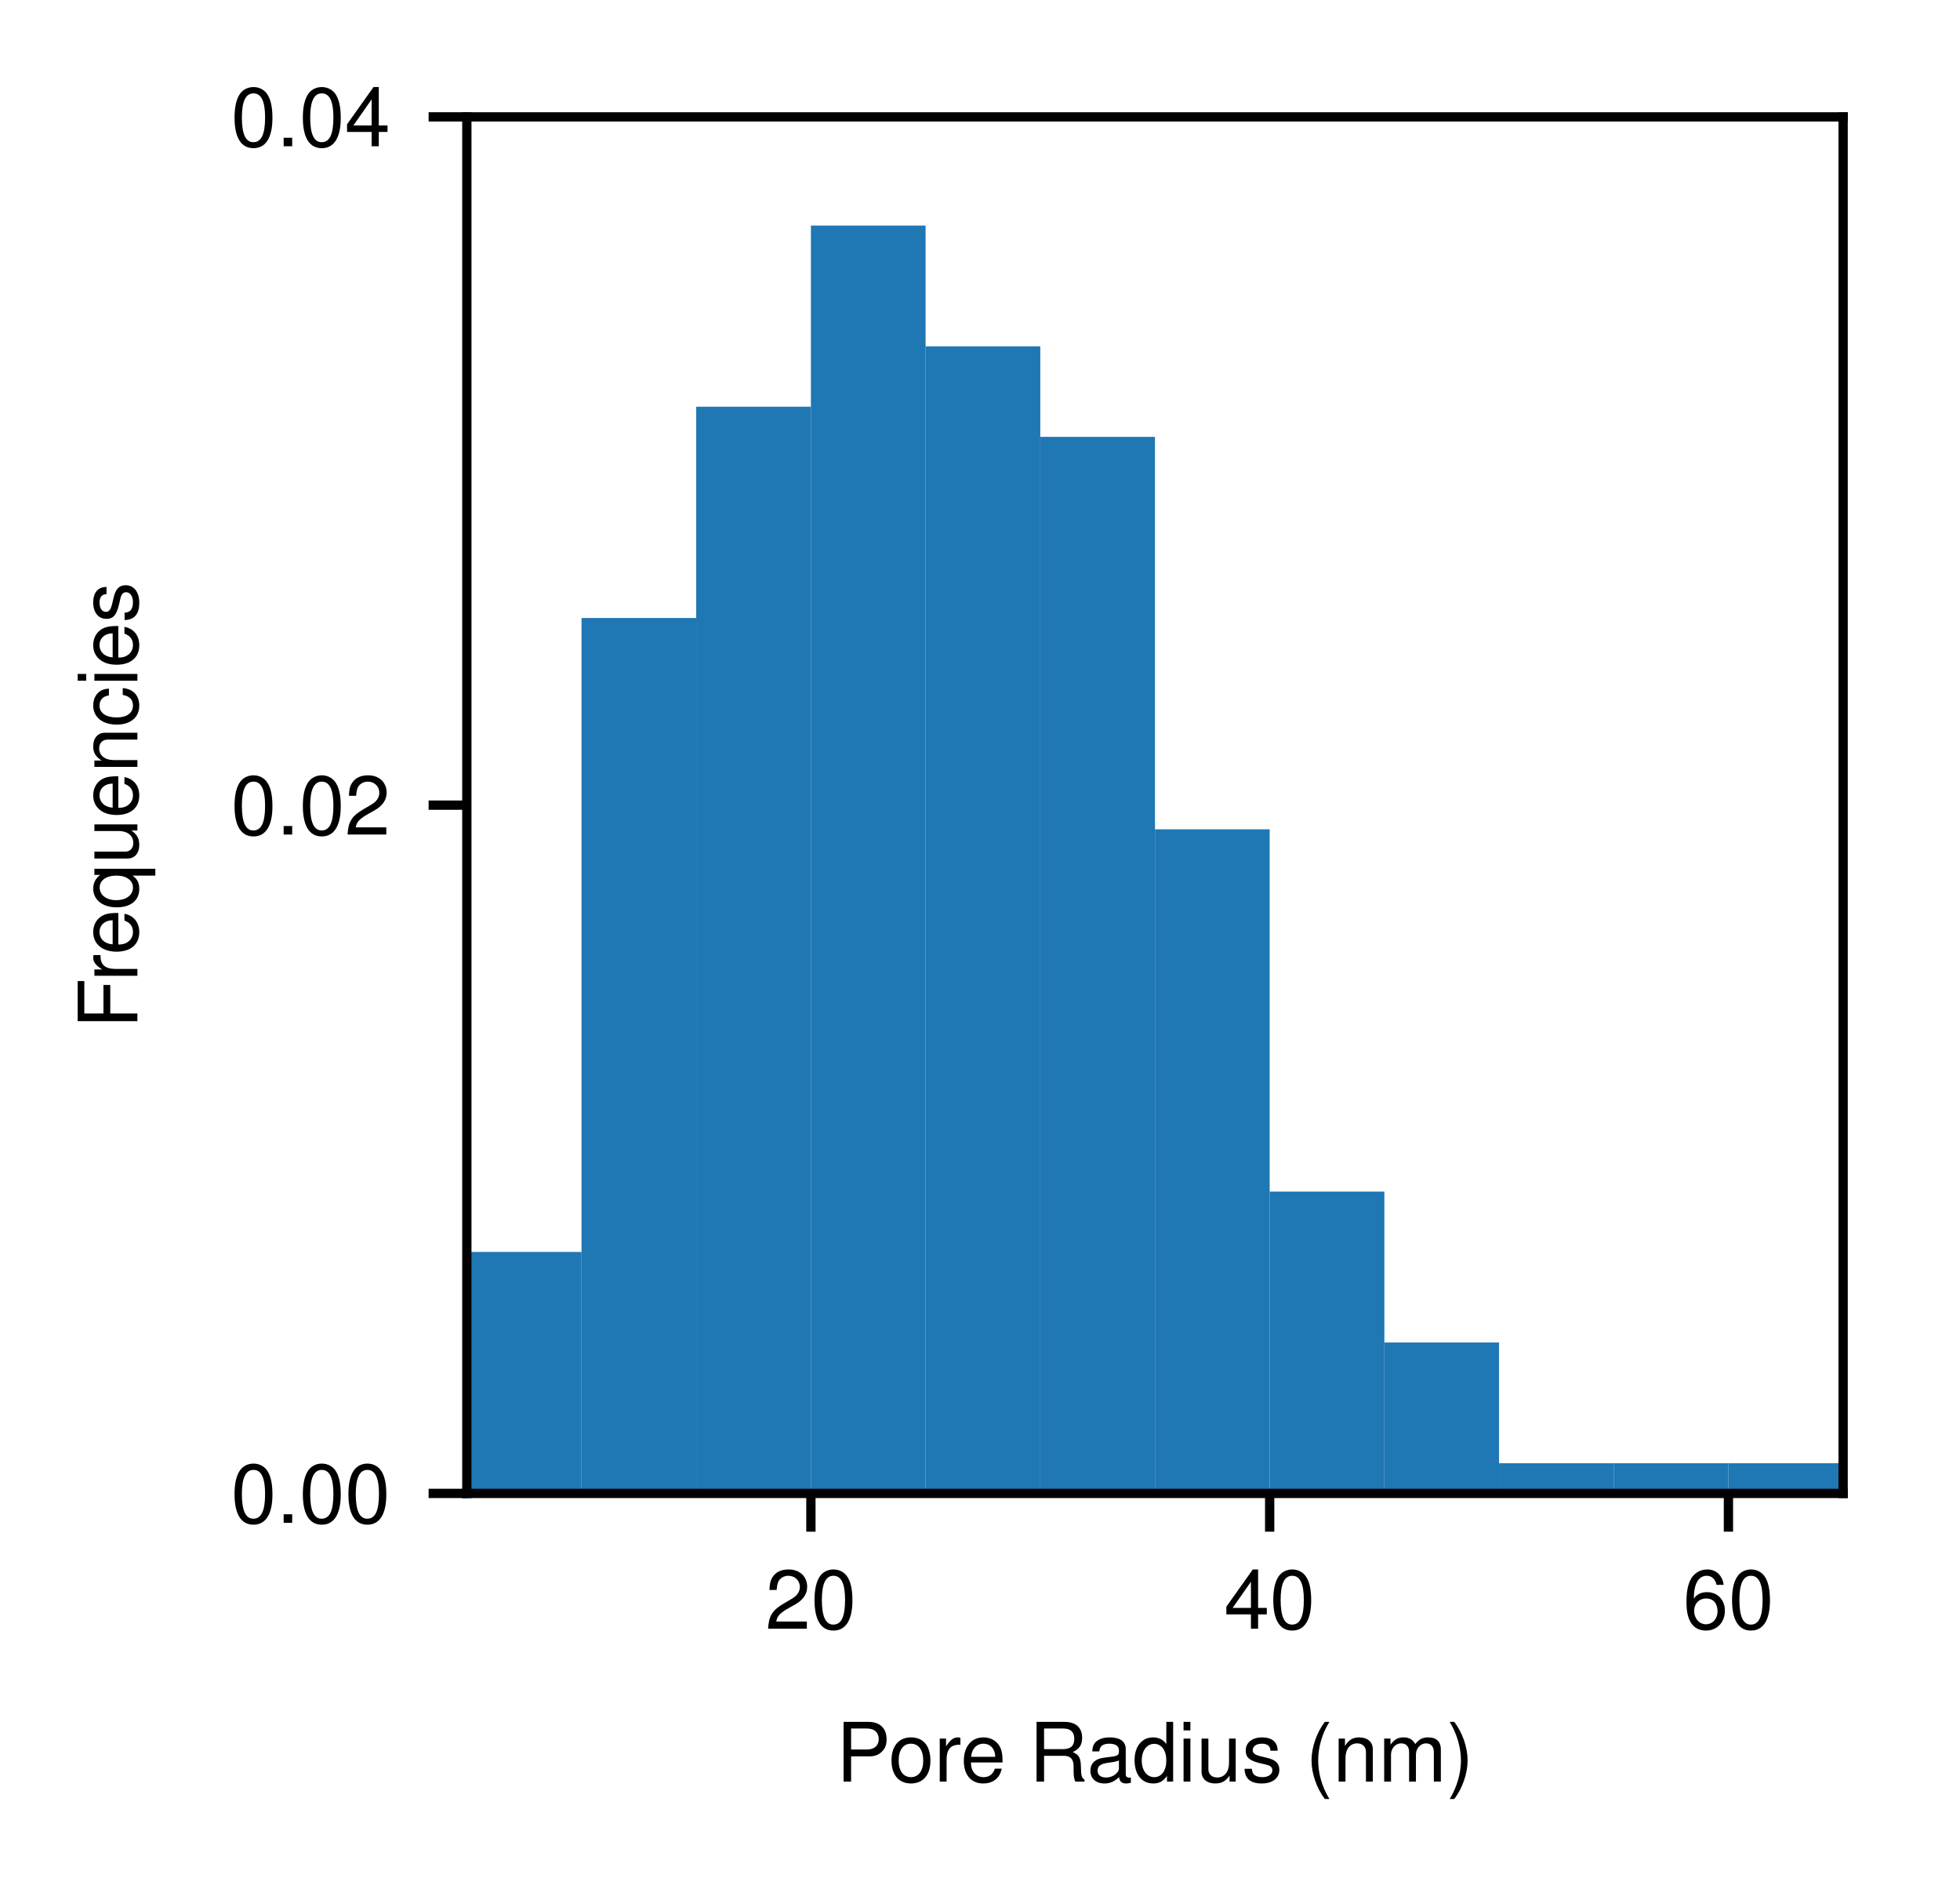
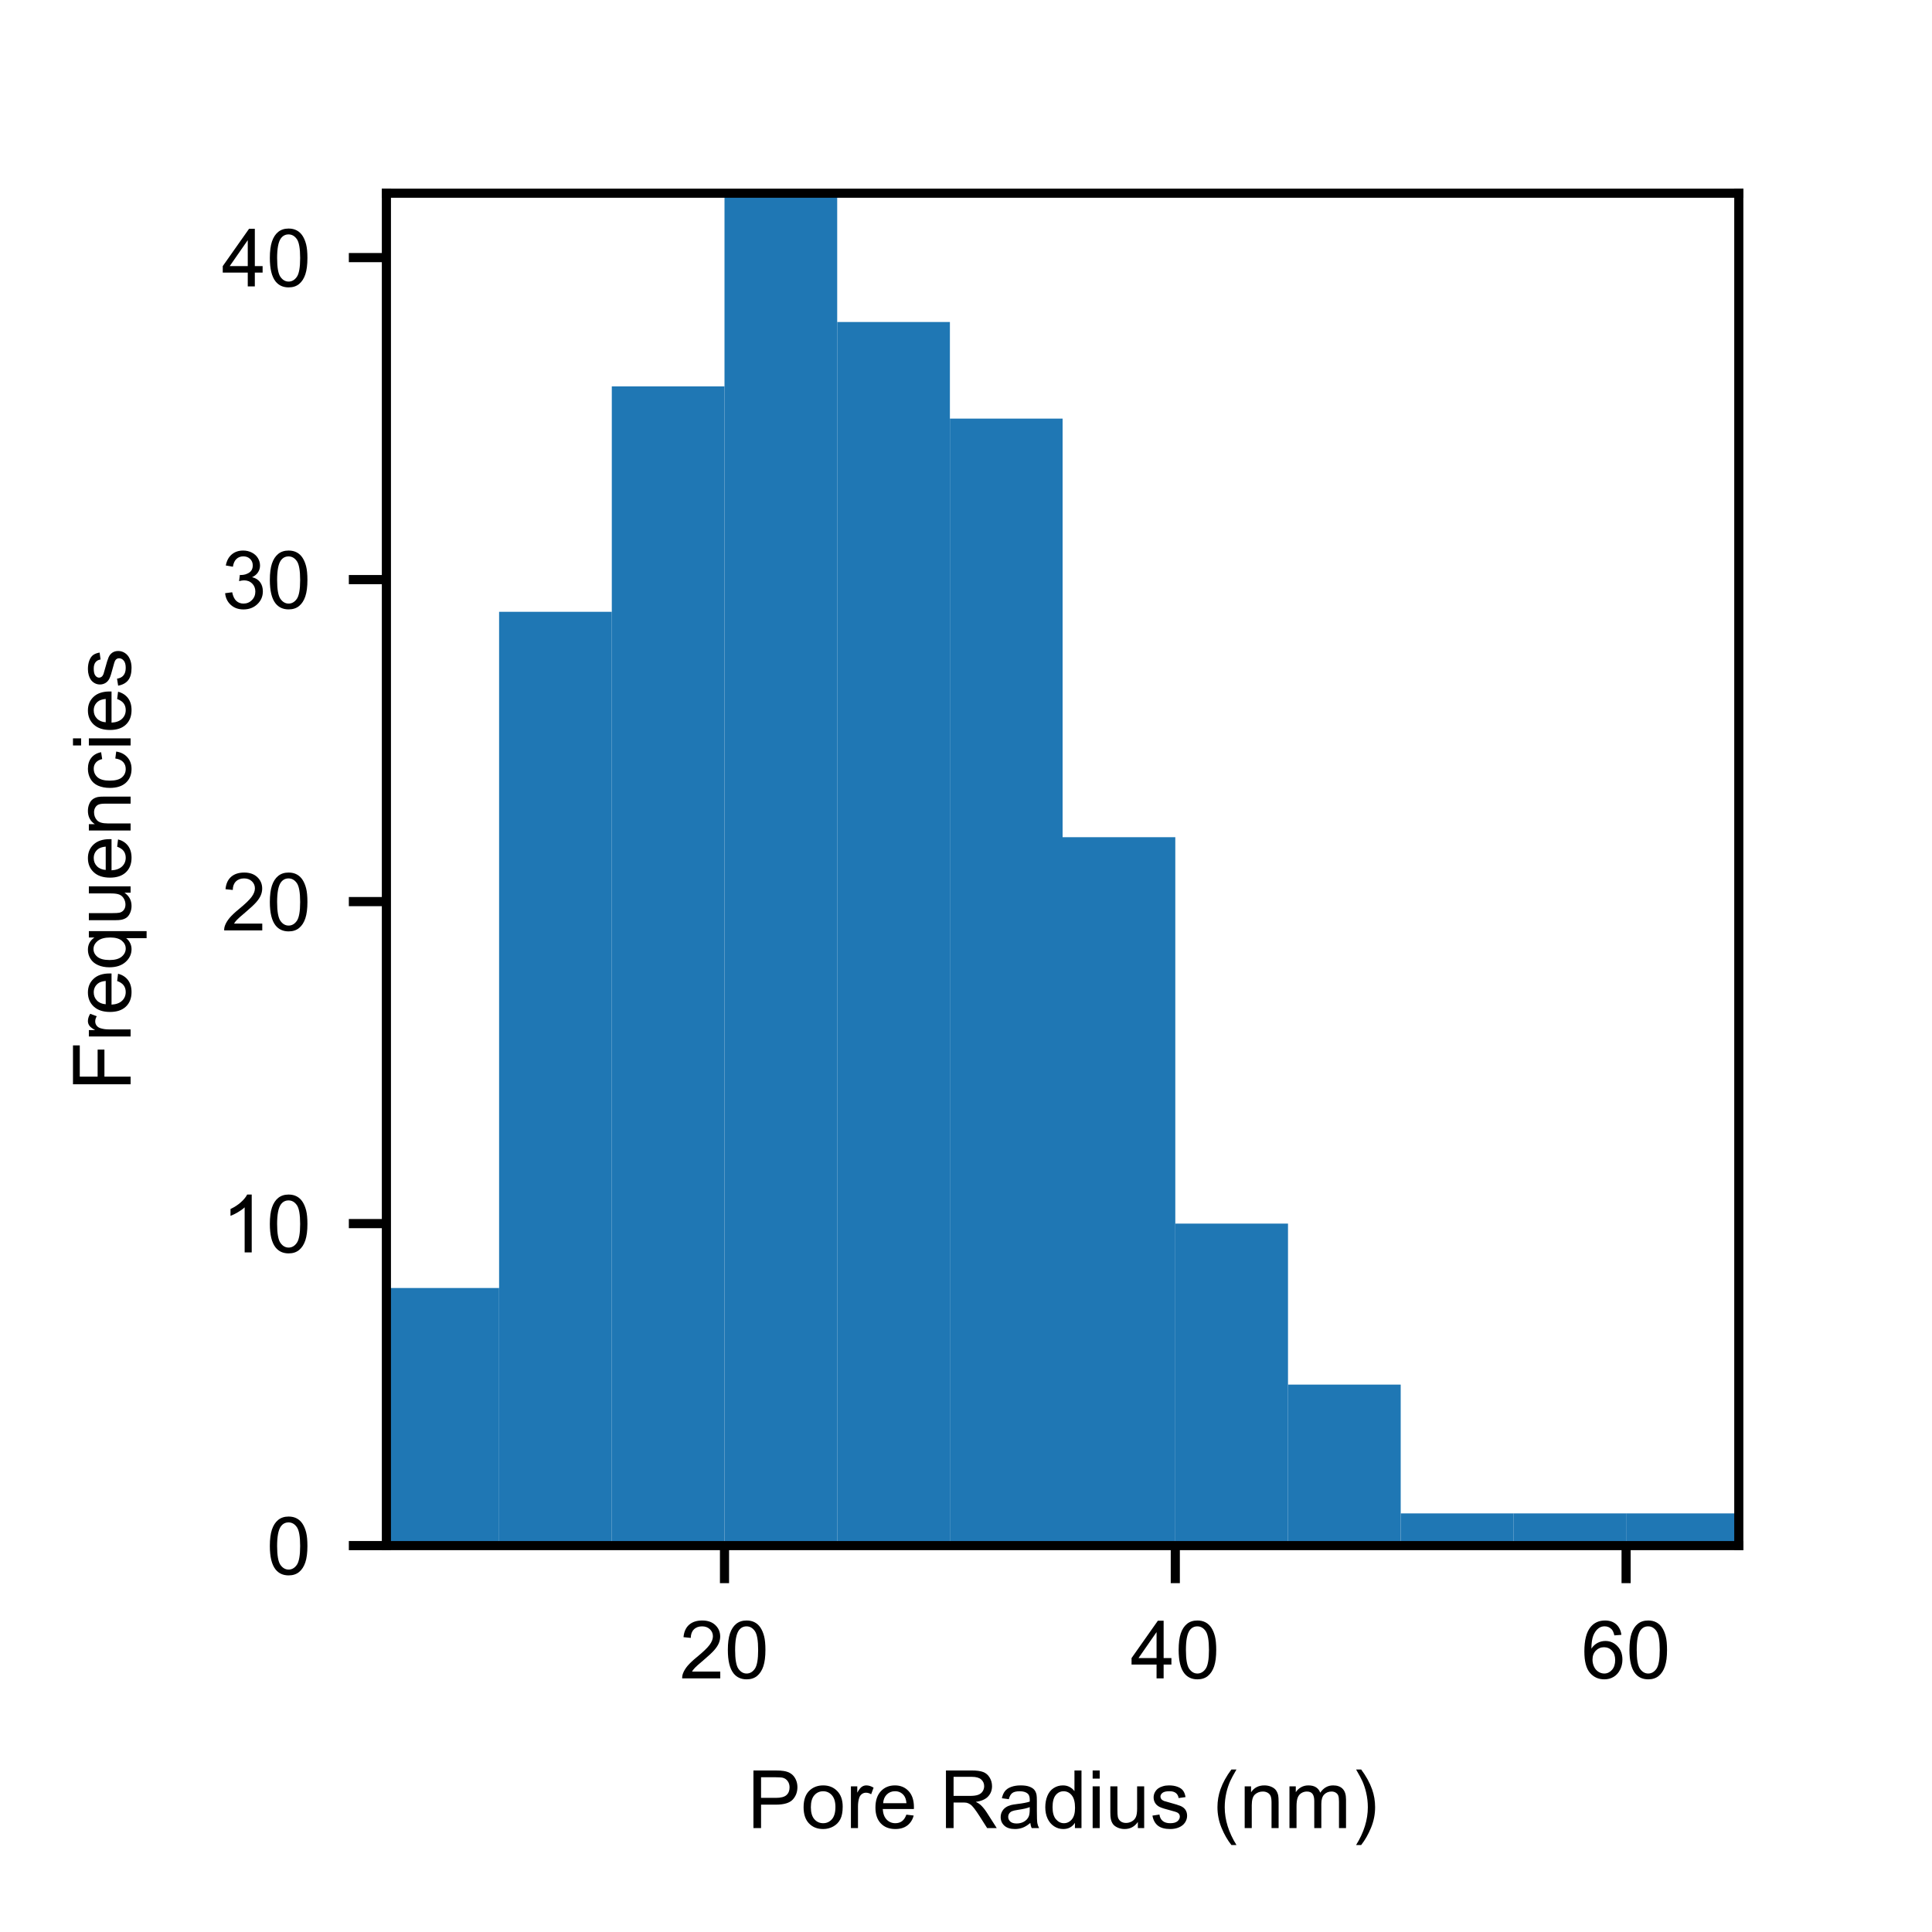
- <svg xmlns="http://www.w3.org/2000/svg" xmlns:xlink="http://www.w3.org/1999/xlink" height="171.842pt" version="1.1" viewBox="0 0 179.439 171.842" width="179.439pt">
+ <svg xmlns="http://www.w3.org/2000/svg" xmlns:xlink="http://www.w3.org/1999/xlink" height="180pt" version="1.1" viewBox="0 0 180 180" width="180pt">
  <defs>
    <style type="text/css">
*{stroke-linecap:butt;stroke-linejoin:round;}
  </style>
  </defs>
  <g id="figure_1">
    <g id="patch_1">
-       <path d="M 0 171.842  L 179.439 171.842  L 179.439 0  L 0 0  z " style="fill:none;" />
+       <path d="M 0 180  L 180 180  L 180 0  L 0 0  z " style="fill:none;" />
    </g>
    <g id="axes_1">
      <g id="patch_2">
-         <path d="M 42.739 136.7  L 168.739 136.7  L 168.739 10.7  L 42.739 10.7  z " style="fill:none;" />
+         <path d="M 36 144  L 162 144  L 162 18  L 36 18  z " style="fill:none;" />
      </g>
      <g id="patch_3">
-         <path clip-path="url(#pea0c90d6b2)" d="M 42.739 136.7  L 53.239 136.7  L 53.239 114.595  L 42.739 114.595  z " style="fill:#1f77b4;" />
+         <path clip-path="url(#pa1f8e58965)" d="M 36 144  L 46.5 144  L 46.5 120  L 36 120  z " style="fill:#1f77b4;" />
      </g>
      <g id="patch_4">
-         <path clip-path="url(#pea0c90d6b2)" d="M 53.239 136.7  L 63.739 136.7  L 63.739 56.568  L 53.239 56.568  z " style="fill:#1f77b4;" />
+         <path clip-path="url(#pa1f8e58965)" d="M 46.5 144  L 57 144  L 57 57  L 46.5 57  z " style="fill:#1f77b4;" />
      </g>
      <g id="patch_5">
-         <path clip-path="url(#pea0c90d6b2)" d="M 63.739 136.7  L 74.239 136.7  L 74.239 37.226  L 63.739 37.226  z " style="fill:#1f77b4;" />
+         <path clip-path="url(#pa1f8e58965)" d="M 57 144  L 67.5 144  L 67.5 36  L 57 36  z " style="fill:#1f77b4;" />
      </g>
      <g id="patch_6">
-         <path clip-path="url(#pea0c90d6b2)" d="M 74.239 136.7  L 84.739 136.7  L 84.739 20.647  L 74.239 20.647  z " style="fill:#1f77b4;" />
+         <path clip-path="url(#pa1f8e58965)" d="M 67.5 144  L 78 144  L 78 18  L 67.5 18  z " style="fill:#1f77b4;" />
      </g>
      <g id="patch_7">
-         <path clip-path="url(#pea0c90d6b2)" d="M 84.739 136.7  L 95.239 136.7  L 95.239 31.7  L 84.739 31.7  z " style="fill:#1f77b4;" />
+         <path clip-path="url(#pa1f8e58965)" d="M 78 144  L 88.5 144  L 88.5 30  L 78 30  z " style="fill:#1f77b4;" />
      </g>
      <g id="patch_8">
-         <path clip-path="url(#pea0c90d6b2)" d="M 95.239 136.7  L 105.739 136.7  L 105.739 39.989  L 95.239 39.989  z " style="fill:#1f77b4;" />
+         <path clip-path="url(#pa1f8e58965)" d="M 88.5 144  L 99 144  L 99 39  L 88.5 39  z " style="fill:#1f77b4;" />
      </g>
      <g id="patch_9">
-         <path clip-path="url(#pea0c90d6b2)" d="M 105.739 136.7  L 116.239 136.7  L 116.239 75.911  L 105.739 75.911  z " style="fill:#1f77b4;" />
+         <path clip-path="url(#pa1f8e58965)" d="M 99 144  L 109.5 144  L 109.5 78  L 99 78  z " style="fill:#1f77b4;" />
      </g>
      <g id="patch_10">
-         <path clip-path="url(#pea0c90d6b2)" d="M 116.239 136.7  L 126.739 136.7  L 126.739 109.068  L 116.239 109.068  z " style="fill:#1f77b4;" />
+         <path clip-path="url(#pa1f8e58965)" d="M 109.5 144  L 120 144  L 120 114  L 109.5 114  z " style="fill:#1f77b4;" />
      </g>
      <g id="patch_11">
-         <path clip-path="url(#pea0c90d6b2)" d="M 126.739 136.7  L 137.239 136.7  L 137.239 122.884  L 126.739 122.884  z " style="fill:#1f77b4;" />
+         <path clip-path="url(#pa1f8e58965)" d="M 120 144  L 130.5 144  L 130.5 129  L 120 129  z " style="fill:#1f77b4;" />
      </g>
      <g id="patch_12">
-         <path clip-path="url(#pea0c90d6b2)" d="M 137.239 136.7  L 147.739 136.7  L 147.739 133.937  L 137.239 133.937  z " style="fill:#1f77b4;" />
+         <path clip-path="url(#pa1f8e58965)" d="M 130.5 144  L 141 144  L 141 141  L 130.5 141  z " style="fill:#1f77b4;" />
      </g>
      <g id="patch_13">
-         <path clip-path="url(#pea0c90d6b2)" d="M 147.739 136.7  L 158.239 136.7  L 158.239 133.937  L 147.739 133.937  z " style="fill:#1f77b4;" />
+         <path clip-path="url(#pa1f8e58965)" d="M 141 144  L 151.5 144  L 151.5 141  L 141 141  z " style="fill:#1f77b4;" />
      </g>
      <g id="patch_14">
-         <path clip-path="url(#pea0c90d6b2)" d="M 158.239 136.7  L 168.739 136.7  L 168.739 133.937  L 158.239 133.937  z " style="fill:#1f77b4;" />
+         <path clip-path="url(#pa1f8e58965)" d="M 151.5 144  L 162 144  L 162 141  L 151.5 141  z " style="fill:#1f77b4;" />
      </g>
      <g id="matplotlib.axis_1">
        <g id="xtick_1">
          <g id="line2d_1">
            <defs>
-               <path d="M 0 0  L 0 3.5  " id="m6ff72a92a0" style="stroke:#000000;stroke-width:0.85;" />
-             </defs>
-             <g>
-               <use style="stroke:#000000;stroke-width:0.85;" x="74.239" xlink:href="#m6ff72a92a0" y="136.7" />
+               <path d="M 0 0  L 0 3.5  " id="m46e42a9bd2" style="stroke:#000000;stroke-width:0.85;" />
+             </defs>
+             <g>
+               <use style="stroke:#000000;stroke-width:0.85;" x="67.5" xlink:href="#m46e42a9bd2" y="144" />
            </g>
          </g>
          <g id="text_1">
-             <text style="font-family:Helvetica;font-size:7.5px;font-style:normal;font-weight:500;text-anchor:middle;" transform="rotate(-0, 74.23906, 149.0801)" x="74.239" y="149.08">20</text>
+             <defs>
+               <path d="M 50.344 8.453  L 50.344 0  L 3.031 0  Q 2.938 3.172 4.047 6.109  Q 5.859 10.938 9.828 15.625  Q 13.812 20.312 21.344 26.469  Q 33.016 36.031 37.109 41.625  Q 41.219 47.219 41.219 52.203  Q 41.219 57.422 37.469 61  Q 33.734 64.594 27.734 64.594  Q 21.391 64.594 17.578 60.781  Q 13.766 56.984 13.719 50.25  L 4.688 51.172  Q 5.609 61.281 11.656 66.578  Q 17.719 71.875 27.938 71.875  Q 38.234 71.875 44.234 66.156  Q 50.25 60.453 50.25 52  Q 50.25 47.703 48.484 43.547  Q 46.734 39.406 42.656 34.812  Q 38.578 30.219 29.109 22.219  Q 21.188 15.578 18.938 13.203  Q 16.703 10.844 15.234 8.453  z " id="ArialMT-32" />
+               <path d="M 4.156 35.297  Q 4.156 48 6.766 55.734  Q 9.375 63.484 14.516 67.672  Q 19.672 71.875 27.484 71.875  Q 33.25 71.875 37.594 69.547  Q 41.938 67.234 44.766 62.859  Q 47.609 58.5 49.219 52.219  Q 50.828 45.953 50.828 35.297  Q 50.828 22.703 48.234 14.969  Q 45.656 7.234 40.5 3  Q 35.359 -1.219 27.484 -1.219  Q 17.141 -1.219 11.234 6.203  Q 4.156 15.141 4.156 35.297  M 13.188 35.297  Q 13.188 17.672 17.312 11.828  Q 21.438 6 27.484 6  Q 33.547 6 37.672 11.859  Q 41.797 17.719 41.797 35.297  Q 41.797 52.984 37.672 58.781  Q 33.547 64.594 27.391 64.594  Q 21.344 64.594 17.719 59.469  Q 13.188 52.938 13.188 35.297  " id="ArialMT-30" />
+             </defs>
+             <g transform="translate(63.3293 156.3684)scale(0.075 -0.075)">
+               <use xlink:href="#ArialMT-32" />
+               <use x="55.615" xlink:href="#ArialMT-30" />
+             </g>
          </g>
        </g>
        <g id="xtick_2">
          <g id="line2d_2">
            <g>
-               <use style="stroke:#000000;stroke-width:0.85;" x="116.239" xlink:href="#m6ff72a92a0" y="136.7" />
+               <use style="stroke:#000000;stroke-width:0.85;" x="109.5" xlink:href="#m46e42a9bd2" y="144" />
            </g>
          </g>
          <g id="text_2">
-             <text style="font-family:Helvetica;font-size:7.5px;font-style:normal;font-weight:500;text-anchor:middle;" transform="rotate(-0, 116.2391, 149.0801)" x="116.239" y="149.08">40</text>
+             <defs>
+               <path d="M 32.328 0  L 32.328 17.141  L 1.266 17.141  L 1.266 25.203  L 33.938 71.578  L 41.109 71.578  L 41.109 25.203  L 50.781 25.203  L 50.781 17.141  L 41.109 17.141  L 41.109 0  z M 32.328 25.203  L 32.328 57.469  L 9.906 25.203  z " id="ArialMT-34" />
+             </defs>
+             <g transform="translate(105.3293 156.3684)scale(0.075 -0.075)">
+               <use xlink:href="#ArialMT-34" />
+               <use x="55.615" xlink:href="#ArialMT-30" />
+             </g>
          </g>
        </g>
        <g id="xtick_3">
          <g id="line2d_3">
            <g>
-               <use style="stroke:#000000;stroke-width:0.85;" x="158.239" xlink:href="#m6ff72a92a0" y="136.7" />
+               <use style="stroke:#000000;stroke-width:0.85;" x="151.5" xlink:href="#m46e42a9bd2" y="144" />
            </g>
          </g>
          <g id="text_3">
-             <text style="font-family:Helvetica;font-size:7.5px;font-style:normal;font-weight:500;text-anchor:middle;" transform="rotate(-0, 158.2391, 149.0801)" x="158.239" y="149.08">60</text>
+             <defs>
+               <path d="M 49.75 54.047  L 41.016 53.375  Q 39.844 58.547 37.703 60.891  Q 34.125 64.656 28.906 64.656  Q 24.703 64.656 21.531 62.312  Q 17.391 59.281 14.984 53.469  Q 12.594 47.656 12.5 36.922  Q 15.672 41.75 20.266 44.094  Q 24.859 46.438 29.891 46.438  Q 38.672 46.438 44.844 39.969  Q 51.031 33.5 51.031 23.25  Q 51.031 16.5 48.125 10.719  Q 45.219 4.938 40.141 1.859  Q 35.062 -1.219 28.609 -1.219  Q 17.625 -1.219 10.688 6.859  Q 3.766 14.938 3.766 33.5  Q 3.766 54.25 11.422 63.672  Q 18.109 71.875 29.438 71.875  Q 37.891 71.875 43.281 67.141  Q 48.688 62.406 49.75 54.047  M 13.875 23.188  Q 13.875 18.656 15.797 14.5  Q 17.719 10.359 21.188 8.172  Q 24.656 6 28.469 6  Q 34.031 6 38.031 10.484  Q 42.047 14.984 42.047 22.703  Q 42.047 30.125 38.078 34.391  Q 34.125 38.672 28.125 38.672  Q 22.172 38.672 18.016 34.391  Q 13.875 30.125 13.875 23.188  " id="ArialMT-36" />
+             </defs>
+             <g transform="translate(147.3293 156.3684)scale(0.075 -0.075)">
+               <use xlink:href="#ArialMT-36" />
+               <use x="55.615" xlink:href="#ArialMT-30" />
+             </g>
          </g>
        </g>
        <g id="text_4">
-           <text style="font-family:Helvetica;font-size:7.5px;font-style:normal;font-weight:500;text-anchor:middle;" transform="rotate(-0, 105.7391, 163.0785)" x="105.739" y="163.079">Pore Radius (nm)</text>
+           <defs>
+             <path d="M 7.719 0  L 7.719 71.578  L 34.719 71.578  Q 41.844 71.578 45.609 70.906  Q 50.875 70.016 54.438 67.547  Q 58.016 65.094 60.188 60.641  Q 62.359 56.203 62.359 50.875  Q 62.359 41.75 56.547 35.422  Q 50.734 29.109 35.547 29.109  L 17.188 29.109  L 17.188 0  z M 17.188 37.547  L 35.688 37.547  Q 44.875 37.547 48.734 40.969  Q 52.594 44.391 52.594 50.594  Q 52.594 55.078 50.312 58.266  Q 48.047 61.469 44.344 62.5  Q 41.938 63.141 35.5 63.141  L 17.188 63.141  z " id="ArialMT-50" />
+             <path d="M 3.328 25.922  Q 3.328 40.328 11.328 47.266  Q 18.016 53.031 27.641 53.031  Q 38.328 53.031 45.109 46.016  Q 51.906 39.016 51.906 26.656  Q 51.906 16.656 48.906 10.906  Q 45.906 5.172 40.156 2  Q 34.422 -1.172 27.641 -1.172  Q 16.75 -1.172 10.031 5.812  Q 3.328 12.797 3.328 25.922  M 12.359 25.922  Q 12.359 15.969 16.703 11.016  Q 21.047 6.062 27.641 6.062  Q 34.188 6.062 38.531 11.031  Q 42.875 16.016 42.875 26.219  Q 42.875 35.844 38.5 40.797  Q 34.125 45.75 27.641 45.75  Q 21.047 45.75 16.703 40.812  Q 12.359 35.891 12.359 25.922  " id="ArialMT-6f" />
+             <path d="M 6.5 0  L 6.5 51.859  L 14.406 51.859  L 14.406 44  Q 17.438 49.516 20 51.266  Q 22.562 53.031 25.641 53.031  Q 30.078 53.031 34.672 50.203  L 31.641 42.047  Q 28.422 43.953 25.203 43.953  Q 22.312 43.953 20.016 42.219  Q 17.719 40.484 16.75 37.406  Q 15.281 32.719 15.281 27.156  L 15.281 0  z " id="ArialMT-72" />
+             <path d="M 42.094 16.703  L 51.172 15.578  Q 49.031 7.625 43.219 3.219  Q 37.406 -1.172 28.375 -1.172  Q 17 -1.172 10.328 5.828  Q 3.656 12.844 3.656 25.484  Q 3.656 38.578 10.391 45.797  Q 17.141 53.031 27.875 53.031  Q 38.281 53.031 44.875 45.953  Q 51.469 38.875 51.469 26.031  Q 51.469 25.25 51.422 23.688  L 12.75 23.688  Q 13.234 15.141 17.578 10.594  Q 21.922 6.062 28.422 6.062  Q 33.25 6.062 36.672 8.594  Q 40.094 11.141 42.094 16.703  M 13.234 30.906  L 42.188 30.906  Q 41.609 37.453 38.875 40.719  Q 34.672 45.797 27.984 45.797  Q 21.922 45.797 17.797 41.75  Q 13.672 37.703 13.234 30.906  " id="ArialMT-65" />
+             <path id="ArialMT-20" />
+             <path d="M 7.859 0  L 7.859 71.578  L 39.594 71.578  Q 49.172 71.578 54.141 69.641  Q 59.125 67.719 62.109 62.828  Q 65.094 57.953 65.094 52.047  Q 65.094 44.438 60.156 39.203  Q 55.219 33.984 44.922 32.562  Q 48.688 30.766 50.641 29  Q 54.781 25.203 58.5 19.484  L 70.953 0  L 59.031 0  L 49.562 14.891  Q 45.406 21.344 42.719 24.75  Q 40.047 28.172 37.922 29.531  Q 35.797 30.906 33.594 31.453  Q 31.984 31.781 28.328 31.781  L 17.328 31.781  L 17.328 0  z M 17.328 39.984  L 37.703 39.984  Q 44.188 39.984 47.844 41.328  Q 51.516 42.672 53.422 45.625  Q 55.328 48.578 55.328 52.047  Q 55.328 57.125 51.641 60.391  Q 47.953 63.672 39.984 63.672  L 17.328 63.672  z " id="ArialMT-52" />
+             <path d="M 40.438 6.391  Q 35.547 2.25 31.031 0.531  Q 26.516 -1.172 21.344 -1.172  Q 12.797 -1.172 8.203 3  Q 3.609 7.172 3.609 13.672  Q 3.609 17.484 5.344 20.625  Q 7.078 23.781 9.891 25.688  Q 12.703 27.594 16.219 28.562  Q 18.797 29.25 24.031 29.891  Q 34.672 31.156 39.703 32.906  Q 39.75 34.719 39.75 35.203  Q 39.75 40.578 37.25 42.781  Q 33.891 45.75 27.25 45.75  Q 21.047 45.75 18.094 43.578  Q 15.141 41.406 13.719 35.891  L 5.125 37.062  Q 6.297 42.578 8.984 45.969  Q 11.672 49.359 16.75 51.188  Q 21.828 53.031 28.516 53.031  Q 35.156 53.031 39.297 51.469  Q 43.453 49.906 45.406 47.531  Q 47.359 45.172 48.141 41.547  Q 48.578 39.312 48.578 33.453  L 48.578 21.734  Q 48.578 9.469 49.141 6.219  Q 49.703 2.984 51.375 0  L 42.188 0  Q 40.828 2.734 40.438 6.391  M 39.703 26.031  Q 34.906 24.078 25.344 22.703  Q 19.922 21.922 17.672 20.938  Q 15.438 19.969 14.203 18.094  Q 12.984 16.219 12.984 13.922  Q 12.984 10.406 15.641 8.062  Q 18.312 5.719 23.438 5.719  Q 28.516 5.719 32.469 7.938  Q 36.422 10.156 38.281 14.016  Q 39.703 17 39.703 22.797  z " id="ArialMT-61" />
+             <path d="M 40.234 0  L 40.234 6.547  Q 35.297 -1.172 25.734 -1.172  Q 19.531 -1.172 14.328 2.25  Q 9.125 5.672 6.266 11.797  Q 3.422 17.922 3.422 25.875  Q 3.422 33.641 6 39.969  Q 8.594 46.297 13.766 49.656  Q 18.953 53.031 25.344 53.031  Q 30.031 53.031 33.688 51.047  Q 37.359 49.078 39.656 45.906  L 39.656 71.578  L 48.391 71.578  L 48.391 0  z M 12.453 25.875  Q 12.453 15.922 16.641 10.984  Q 20.844 6.062 26.562 6.062  Q 32.328 6.062 36.344 10.766  Q 40.375 15.484 40.375 25.141  Q 40.375 35.797 36.266 40.766  Q 32.172 45.75 26.172 45.75  Q 20.312 45.75 16.375 40.969  Q 12.453 36.188 12.453 25.875  " id="ArialMT-64" />
+             <path d="M 6.641 61.469  L 6.641 71.578  L 15.438 71.578  L 15.438 61.469  z M 6.641 0  L 6.641 51.859  L 15.438 51.859  L 15.438 0  z " id="ArialMT-69" />
+             <path d="M 40.578 0  L 40.578 7.625  Q 34.516 -1.172 24.125 -1.172  Q 19.531 -1.172 15.547 0.578  Q 11.578 2.344 9.641 5  Q 7.719 7.672 6.938 11.531  Q 6.391 14.109 6.391 19.734  L 6.391 51.859  L 15.188 51.859  L 15.188 23.094  Q 15.188 16.219 15.719 13.812  Q 16.547 10.359 19.234 8.375  Q 21.922 6.391 25.875 6.391  Q 29.828 6.391 33.297 8.422  Q 36.766 10.453 38.203 13.938  Q 39.656 17.438 39.656 24.078  L 39.656 51.859  L 48.438 51.859  L 48.438 0  z " id="ArialMT-75" />
+             <path d="M 3.078 15.484  L 11.766 16.844  Q 12.5 11.625 15.844 8.844  Q 19.188 6.062 25.203 6.062  Q 31.25 6.062 34.172 8.516  Q 37.109 10.984 37.109 14.312  Q 37.109 17.281 34.516 19  Q 32.719 20.172 25.531 21.969  Q 15.875 24.422 12.141 26.203  Q 8.406 27.984 6.469 31.125  Q 4.547 34.281 4.547 38.094  Q 4.547 41.547 6.125 44.5  Q 7.719 47.469 10.453 49.422  Q 12.5 50.922 16.031 51.969  Q 19.578 53.031 23.641 53.031  Q 29.734 53.031 34.344 51.266  Q 38.969 49.516 41.156 46.5  Q 43.359 43.5 44.188 38.484  L 35.594 37.312  Q 35.016 41.312 32.203 43.547  Q 29.391 45.797 24.266 45.797  Q 18.219 45.797 15.625 43.797  Q 13.031 41.797 13.031 39.109  Q 13.031 37.406 14.109 36.031  Q 15.188 34.625 17.484 33.688  Q 18.797 33.203 25.25 31.453  Q 34.578 28.953 38.25 27.359  Q 41.938 25.781 44.031 22.75  Q 46.141 19.734 46.141 15.234  Q 46.141 10.844 43.578 6.953  Q 41.016 3.078 36.172 0.953  Q 31.344 -1.172 25.25 -1.172  Q 15.141 -1.172 9.844 3.031  Q 4.547 7.234 3.078 15.484  " id="ArialMT-73" />
+             <path d="M 23.391 -21.047  Q 16.109 -11.859 11.078 0.438  Q 6.062 12.75 6.062 25.922  Q 6.062 37.547 9.812 48.188  Q 14.203 60.547 23.391 72.797  L 29.688 72.797  Q 23.781 62.641 21.875 58.297  Q 18.891 51.562 17.188 44.234  Q 15.094 35.109 15.094 25.875  Q 15.094 2.391 29.688 -21.047  z " id="ArialMT-28" />
+             <path d="M 6.594 0  L 6.594 51.859  L 14.5 51.859  L 14.5 44.484  Q 20.219 53.031 31 53.031  Q 35.688 53.031 39.625 51.344  Q 43.562 49.656 45.516 46.922  Q 47.469 44.188 48.25 40.438  Q 48.734 37.984 48.734 31.891  L 48.734 0  L 39.938 0  L 39.938 31.547  Q 39.938 36.922 38.906 39.578  Q 37.891 42.234 35.281 43.812  Q 32.672 45.406 29.156 45.406  Q 23.531 45.406 19.453 41.844  Q 15.375 38.281 15.375 28.328  L 15.375 0  z " id="ArialMT-6e" />
+             <path d="M 6.594 0  L 6.594 51.859  L 14.453 51.859  L 14.453 44.578  Q 16.891 48.391 20.938 50.703  Q 25 53.031 30.172 53.031  Q 35.938 53.031 39.625 50.641  Q 43.312 48.25 44.828 43.953  Q 50.984 53.031 60.844 53.031  Q 68.562 53.031 72.703 48.75  Q 76.859 44.484 76.859 35.594  L 76.859 0  L 68.109 0  L 68.109 32.672  Q 68.109 37.938 67.25 40.25  Q 66.406 42.578 64.156 43.984  Q 61.922 45.406 58.891 45.406  Q 53.422 45.406 49.797 41.766  Q 46.188 38.141 46.188 30.125  L 46.188 0  L 37.406 0  L 37.406 33.688  Q 37.406 39.547 35.25 42.469  Q 33.109 45.406 28.219 45.406  Q 24.516 45.406 21.359 43.453  Q 18.219 41.5 16.797 37.734  Q 15.375 33.984 15.375 26.906  L 15.375 0  z " id="ArialMT-6d" />
+             <path d="M 12.359 -21.047  L 6.062 -21.047  Q 20.656 2.391 20.656 25.875  Q 20.656 35.062 18.562 44.094  Q 16.891 51.422 13.922 58.156  Q 12.016 62.547 6.062 72.797  L 12.359 72.797  Q 21.531 60.547 25.922 48.188  Q 29.688 37.547 29.688 25.922  Q 29.688 12.75 24.625 0.438  Q 19.578 -11.859 12.359 -21.047  " id="ArialMT-29" />
+           </defs>
+           <g transform="translate(69.61699 170.3187)scale(0.075 -0.075)">
+             <use xlink:href="#ArialMT-50" />
+             <use x="66.699" xlink:href="#ArialMT-6f" />
+             <use x="122.314" xlink:href="#ArialMT-72" />
+             <use x="155.615" xlink:href="#ArialMT-65" />
+             <use x="211.23" xlink:href="#ArialMT-20" />
+             <use x="239.014" xlink:href="#ArialMT-52" />
+             <use x="311.23" xlink:href="#ArialMT-61" />
+             <use x="366.846" xlink:href="#ArialMT-64" />
+             <use x="422.461" xlink:href="#ArialMT-69" />
+             <use x="444.678" xlink:href="#ArialMT-75" />
+             <use x="500.293" xlink:href="#ArialMT-73" />
+             <use x="550.293" xlink:href="#ArialMT-20" />
+             <use x="578.076" xlink:href="#ArialMT-28" />
+             <use x="611.377" xlink:href="#ArialMT-6e" />
+             <use x="666.992" xlink:href="#ArialMT-6d" />
+             <use x="750.293" xlink:href="#ArialMT-29" />
+           </g>
        </g>
      </g>
      <g id="matplotlib.axis_2">
        <g id="ytick_1">
          <g id="line2d_4">
            <defs>
-               <path d="M 0 0  L -3.5 0  " id="m6e6871f681" style="stroke:#000000;stroke-width:0.85;" />
-             </defs>
-             <g>
-               <use style="stroke:#000000;stroke-width:0.85;" x="42.739" xlink:href="#m6e6871f681" y="136.7" />
+               <path d="M 0 0  L -3.5 0  " id="m197f5d294b" style="stroke:#000000;stroke-width:0.85;" />
+             </defs>
+             <g>
+               <use style="stroke:#000000;stroke-width:0.85;" x="36" xlink:href="#m197f5d294b" y="144" />
            </g>
          </g>
          <g id="text_5">
-             <text style="font-family:Helvetica;font-size:7.5px;font-style:normal;font-weight:500;text-anchor:end;" transform="rotate(-0, 35.73906, 139.39)" x="35.739" y="139.39">0.00</text>
+             <g transform="translate(24.8293 146.6842)scale(0.075 -0.075)">
+               <use xlink:href="#ArialMT-30" />
+             </g>
          </g>
        </g>
        <g id="ytick_2">
          <g id="line2d_5">
            <g>
-               <use style="stroke:#000000;stroke-width:0.85;" x="42.739" xlink:href="#m6e6871f681" y="73.7" />
+               <use style="stroke:#000000;stroke-width:0.85;" x="36" xlink:href="#m197f5d294b" y="114" />
            </g>
          </g>
          <g id="text_6">
-             <text style="font-family:Helvetica;font-size:7.5px;font-style:normal;font-weight:500;text-anchor:end;" transform="rotate(-0, 35.73906, 76.39004)" x="35.739" y="76.39">0.02</text>
+             <defs>
+               <path d="M 37.25 0  L 28.469 0  L 28.469 56  Q 25.297 52.984 20.141 49.953  Q 14.984 46.922 10.891 45.406  L 10.891 53.906  Q 18.266 57.375 23.781 62.297  Q 29.297 67.234 31.594 71.875  L 37.25 71.875  z " id="ArialMT-31" />
+             </defs>
+             <g transform="translate(20.65859 116.6842)scale(0.075 -0.075)">
+               <use xlink:href="#ArialMT-31" />
+               <use x="55.615" xlink:href="#ArialMT-30" />
+             </g>
          </g>
        </g>
        <g id="ytick_3">
          <g id="line2d_6">
            <g>
-               <use style="stroke:#000000;stroke-width:0.85;" x="42.739" xlink:href="#m6e6871f681" y="10.7" />
+               <use style="stroke:#000000;stroke-width:0.85;" x="36" xlink:href="#m197f5d294b" y="84" />
            </g>
          </g>
          <g id="text_7">
-             <text style="font-family:Helvetica;font-size:7.5px;font-style:normal;font-weight:500;text-anchor:end;" transform="rotate(-0, 35.73906, 13.39004)" x="35.739" y="13.39">0.04</text>
-           </g>
-         </g>
-         <g id="text_8">
-           <text style="font-family:Helvetica;font-size:7.5px;font-style:normal;font-weight:500;text-anchor:middle;" transform="rotate(-90, 12.58008, 73.7)" x="12.58" y="73.7">Frequencies</text>
+             <g transform="translate(20.65859 86.68418)scale(0.075 -0.075)">
+               <use xlink:href="#ArialMT-32" />
+               <use x="55.615" xlink:href="#ArialMT-30" />
+             </g>
+           </g>
+         </g>
+         <g id="ytick_4">
+           <g id="line2d_7">
+             <g>
+               <use style="stroke:#000000;stroke-width:0.85;" x="36" xlink:href="#m197f5d294b" y="54" />
+             </g>
+           </g>
+           <g id="text_8">
+             <defs>
+               <path d="M 4.203 18.891  L 12.984 20.062  Q 14.5 12.594 18.141 9.297  Q 21.781 6 27 6  Q 33.203 6 37.469 10.297  Q 41.75 14.594 41.75 20.953  Q 41.75 27 37.797 30.922  Q 33.844 34.859 27.734 34.859  Q 25.25 34.859 21.531 33.891  L 22.516 41.609  Q 23.391 41.5 23.922 41.5  Q 29.547 41.5 34.031 44.422  Q 38.531 47.359 38.531 53.469  Q 38.531 58.297 35.25 61.469  Q 31.984 64.656 26.812 64.656  Q 21.688 64.656 18.266 61.422  Q 14.844 58.203 13.875 51.766  L 5.078 53.328  Q 6.688 62.156 12.391 67.016  Q 18.109 71.875 26.609 71.875  Q 32.469 71.875 37.391 69.359  Q 42.328 66.844 44.938 62.5  Q 47.562 58.156 47.562 53.266  Q 47.562 48.641 45.062 44.828  Q 42.578 41.016 37.703 38.766  Q 44.047 37.312 47.562 32.688  Q 51.078 28.078 51.078 21.141  Q 51.078 11.766 44.234 5.25  Q 37.406 -1.266 26.953 -1.266  Q 17.531 -1.266 11.297 4.344  Q 5.078 9.969 4.203 18.891  " id="ArialMT-33" />
+             </defs>
+             <g transform="translate(20.65859 56.68418)scale(0.075 -0.075)">
+               <use xlink:href="#ArialMT-33" />
+               <use x="55.615" xlink:href="#ArialMT-30" />
+             </g>
+           </g>
+         </g>
+         <g id="ytick_5">
+           <g id="line2d_8">
+             <g>
+               <use style="stroke:#000000;stroke-width:0.85;" x="36" xlink:href="#m197f5d294b" y="24" />
+             </g>
+           </g>
+           <g id="text_9">
+             <g transform="translate(20.65859 26.68418)scale(0.075 -0.075)">
+               <use xlink:href="#ArialMT-34" />
+               <use x="55.615" xlink:href="#ArialMT-30" />
+             </g>
+           </g>
+         </g>
+         <g id="text_10">
+           <defs>
+             <path d="M 8.203 0  L 8.203 71.578  L 56.5 71.578  L 56.5 63.141  L 17.672 63.141  L 17.672 40.969  L 51.266 40.969  L 51.266 32.516  L 17.672 32.516  L 17.672 0  z " id="ArialMT-46" />
+             <path d="M 39.656 -19.875  L 39.656 5.516  Q 37.594 2.641 33.906 0.734  Q 30.219 -1.172 26.078 -1.172  Q 16.844 -1.172 10.172 6.203  Q 3.516 13.578 3.516 26.422  Q 3.516 34.234 6.219 40.422  Q 8.938 46.625 14.078 49.828  Q 19.234 53.031 25.391 53.031  Q 35.016 53.031 40.531 44.922  L 40.531 51.859  L 48.438 51.859  L 48.438 -19.875  z M 12.547 26.078  Q 12.547 16.062 16.75 11.062  Q 20.953 6.062 26.812 6.062  Q 32.422 6.062 36.469 10.812  Q 40.531 15.578 40.531 25.297  Q 40.531 35.641 36.25 40.859  Q 31.984 46.094 26.219 46.094  Q 20.516 46.094 16.531 41.234  Q 12.547 36.375 12.547 26.078  " id="ArialMT-71" />
+             <path d="M 40.438 19  L 49.078 17.875  Q 47.656 8.938 41.812 3.875  Q 35.984 -1.172 27.484 -1.172  Q 16.844 -1.172 10.375 5.781  Q 3.906 12.75 3.906 25.734  Q 3.906 34.125 6.688 40.422  Q 9.469 46.734 15.156 49.875  Q 20.844 53.031 27.547 53.031  Q 35.984 53.031 41.359 48.75  Q 46.734 44.484 48.25 36.625  L 39.703 35.297  Q 38.484 40.531 35.375 43.156  Q 32.281 45.797 27.875 45.797  Q 21.234 45.797 17.078 41.031  Q 12.938 36.281 12.938 25.984  Q 12.938 15.531 16.938 10.797  Q 20.953 6.062 27.391 6.062  Q 32.562 6.062 36.031 9.234  Q 39.5 12.406 40.438 19  " id="ArialMT-63" />
+           </defs>
+           <g transform="translate(12.16797 101.6344)rotate(-90)scale(0.075 -0.075)">
+             <use xlink:href="#ArialMT-46" />
+             <use x="61.084" xlink:href="#ArialMT-72" />
+             <use x="94.385" xlink:href="#ArialMT-65" />
+             <use x="150" xlink:href="#ArialMT-71" />
+             <use x="205.615" xlink:href="#ArialMT-75" />
+             <use x="261.23" xlink:href="#ArialMT-65" />
+             <use x="316.846" xlink:href="#ArialMT-6e" />
+             <use x="372.461" xlink:href="#ArialMT-63" />
+             <use x="422.461" xlink:href="#ArialMT-69" />
+             <use x="444.678" xlink:href="#ArialMT-65" />
+             <use x="500.293" xlink:href="#ArialMT-73" />
+           </g>
        </g>
      </g>
      <g id="patch_15">
-         <path d="M 42.739 136.7  L 42.739 10.7  " style="fill:none;stroke:#000000;stroke-linecap:square;stroke-linejoin:miter;stroke-width:0.85;" />
+         <path d="M 36 144  L 36 18  " style="fill:none;stroke:#000000;stroke-linecap:square;stroke-linejoin:miter;stroke-width:0.85;" />
      </g>
      <g id="patch_16">
-         <path d="M 168.739 136.7  L 168.739 10.7  " style="fill:none;stroke:#000000;stroke-linecap:square;stroke-linejoin:miter;stroke-width:0.85;" />
+         <path d="M 162 144  L 162 18  " style="fill:none;stroke:#000000;stroke-linecap:square;stroke-linejoin:miter;stroke-width:0.85;" />
      </g>
      <g id="patch_17">
-         <path d="M 42.739 136.7  L 168.739 136.7  " style="fill:none;stroke:#000000;stroke-linecap:square;stroke-linejoin:miter;stroke-width:0.85;" />
+         <path d="M 36 144  L 162 144  " style="fill:none;stroke:#000000;stroke-linecap:square;stroke-linejoin:miter;stroke-width:0.85;" />
      </g>
      <g id="patch_18">
-         <path d="M 42.739 10.7  L 168.739 10.7  " style="fill:none;stroke:#000000;stroke-linecap:square;stroke-linejoin:miter;stroke-width:0.85;" />
+         <path d="M 36 18  L 162 18  " style="fill:none;stroke:#000000;stroke-linecap:square;stroke-linejoin:miter;stroke-width:0.85;" />
      </g>
    </g>
  </g>
  <defs>
-     <clipPath id="pea0c90d6b2">
-       <rect height="126" width="126" x="42.739" y="10.7" />
+     <clipPath id="pa1f8e58965">
+       <rect height="126" width="126" x="36" y="18" />
    </clipPath>
  </defs>
</svg>
